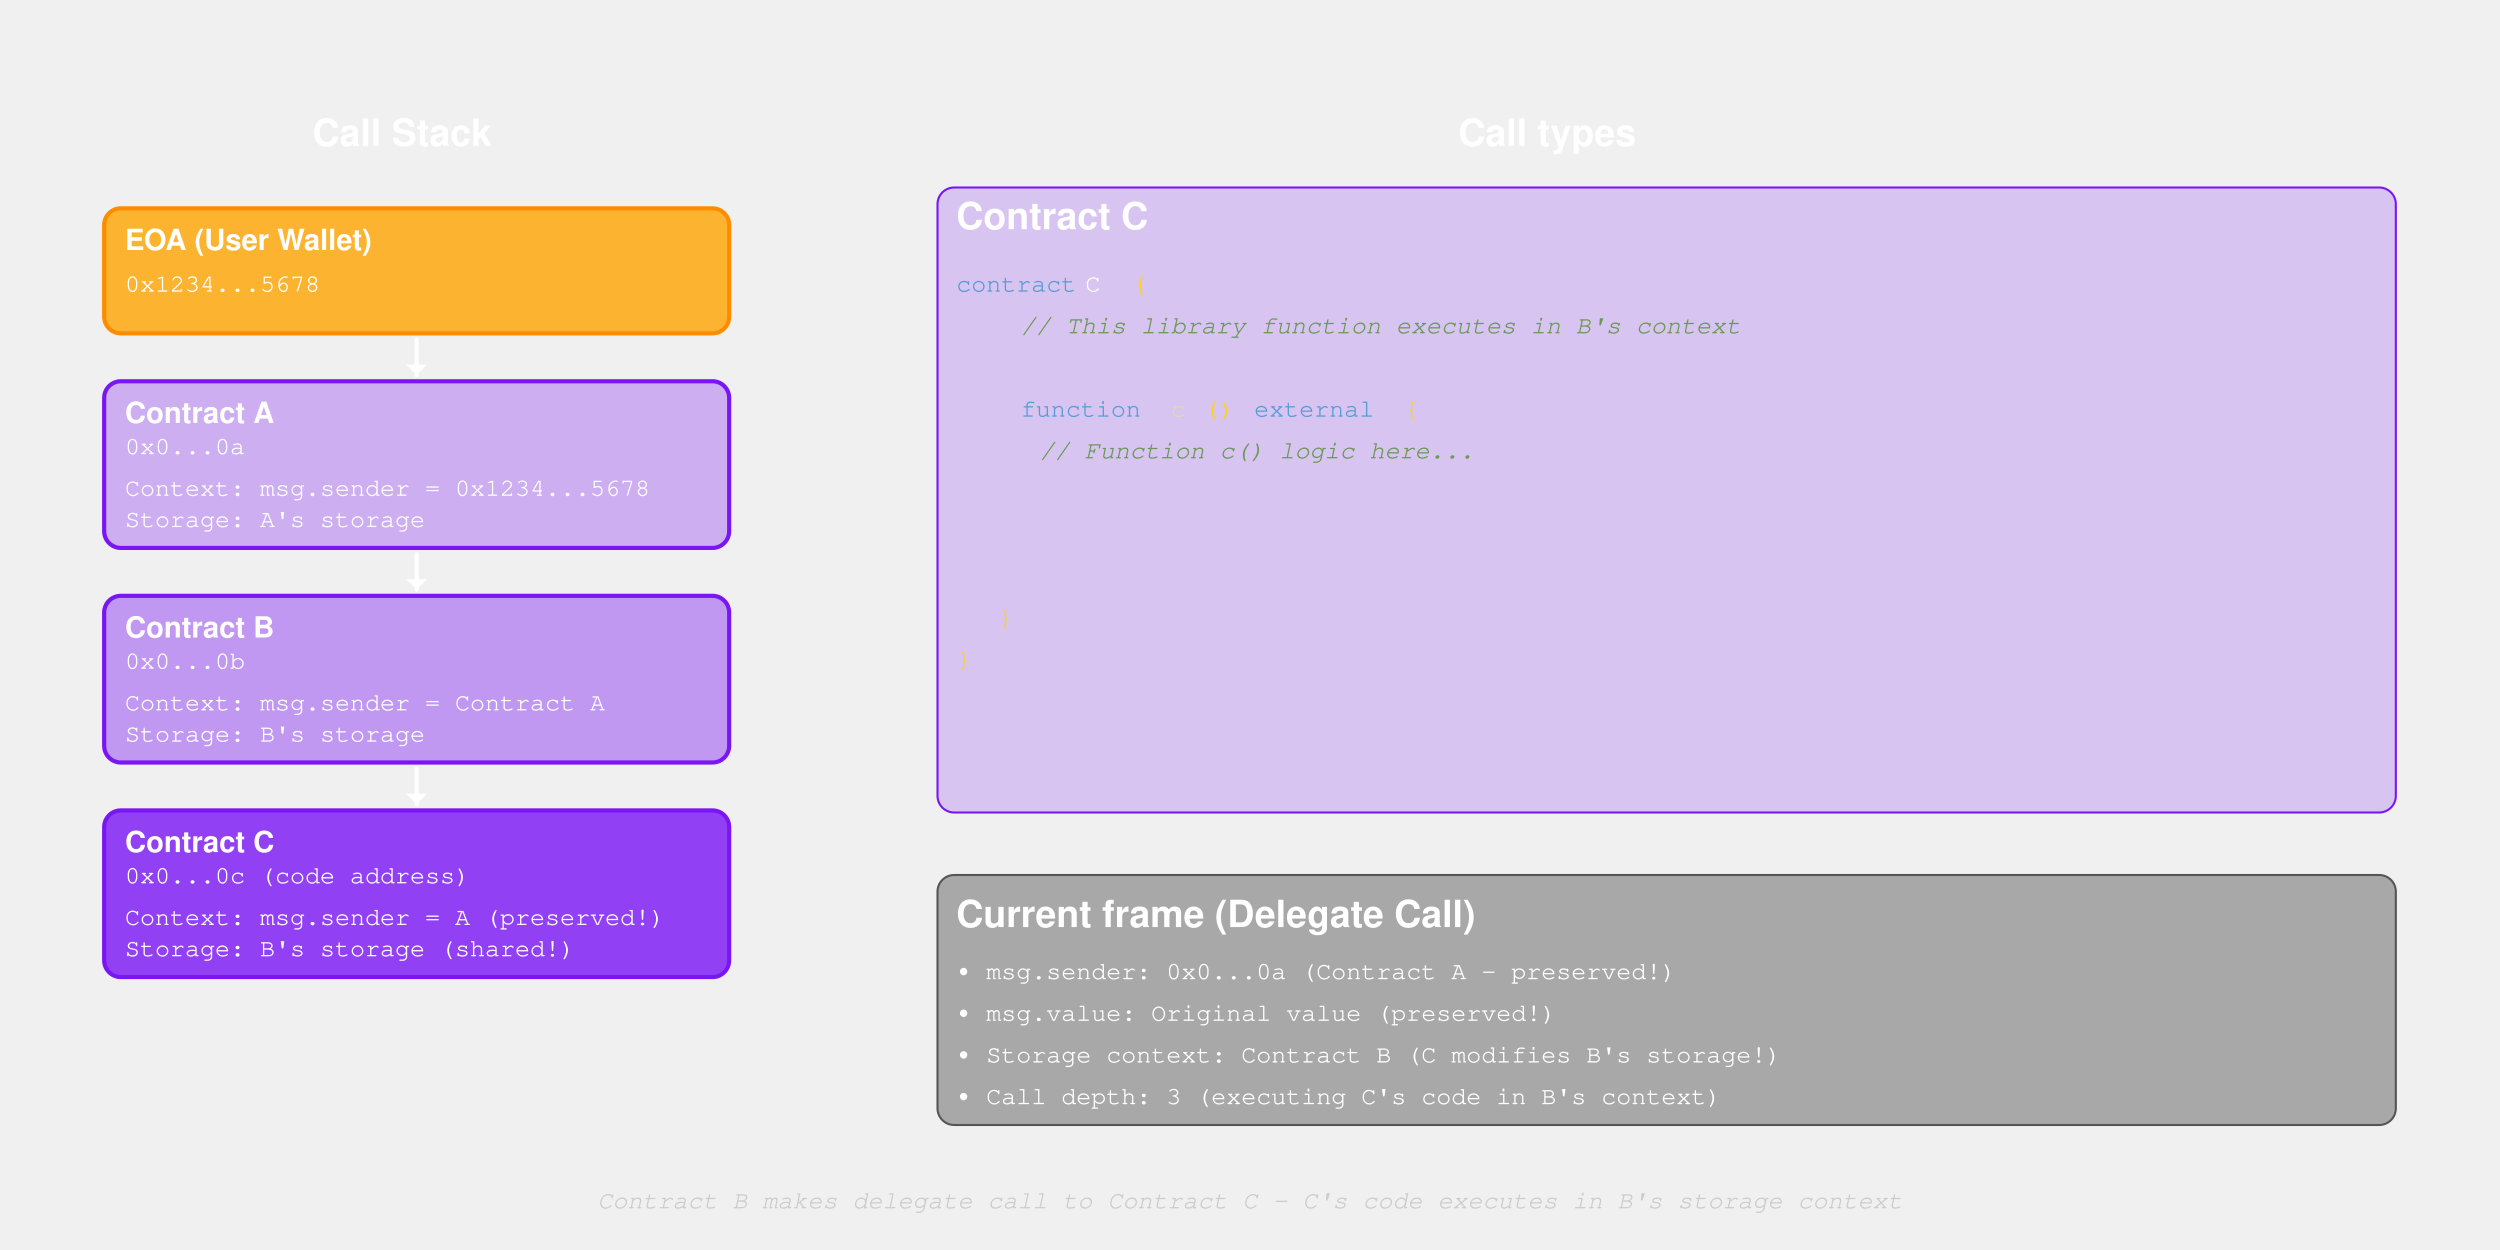
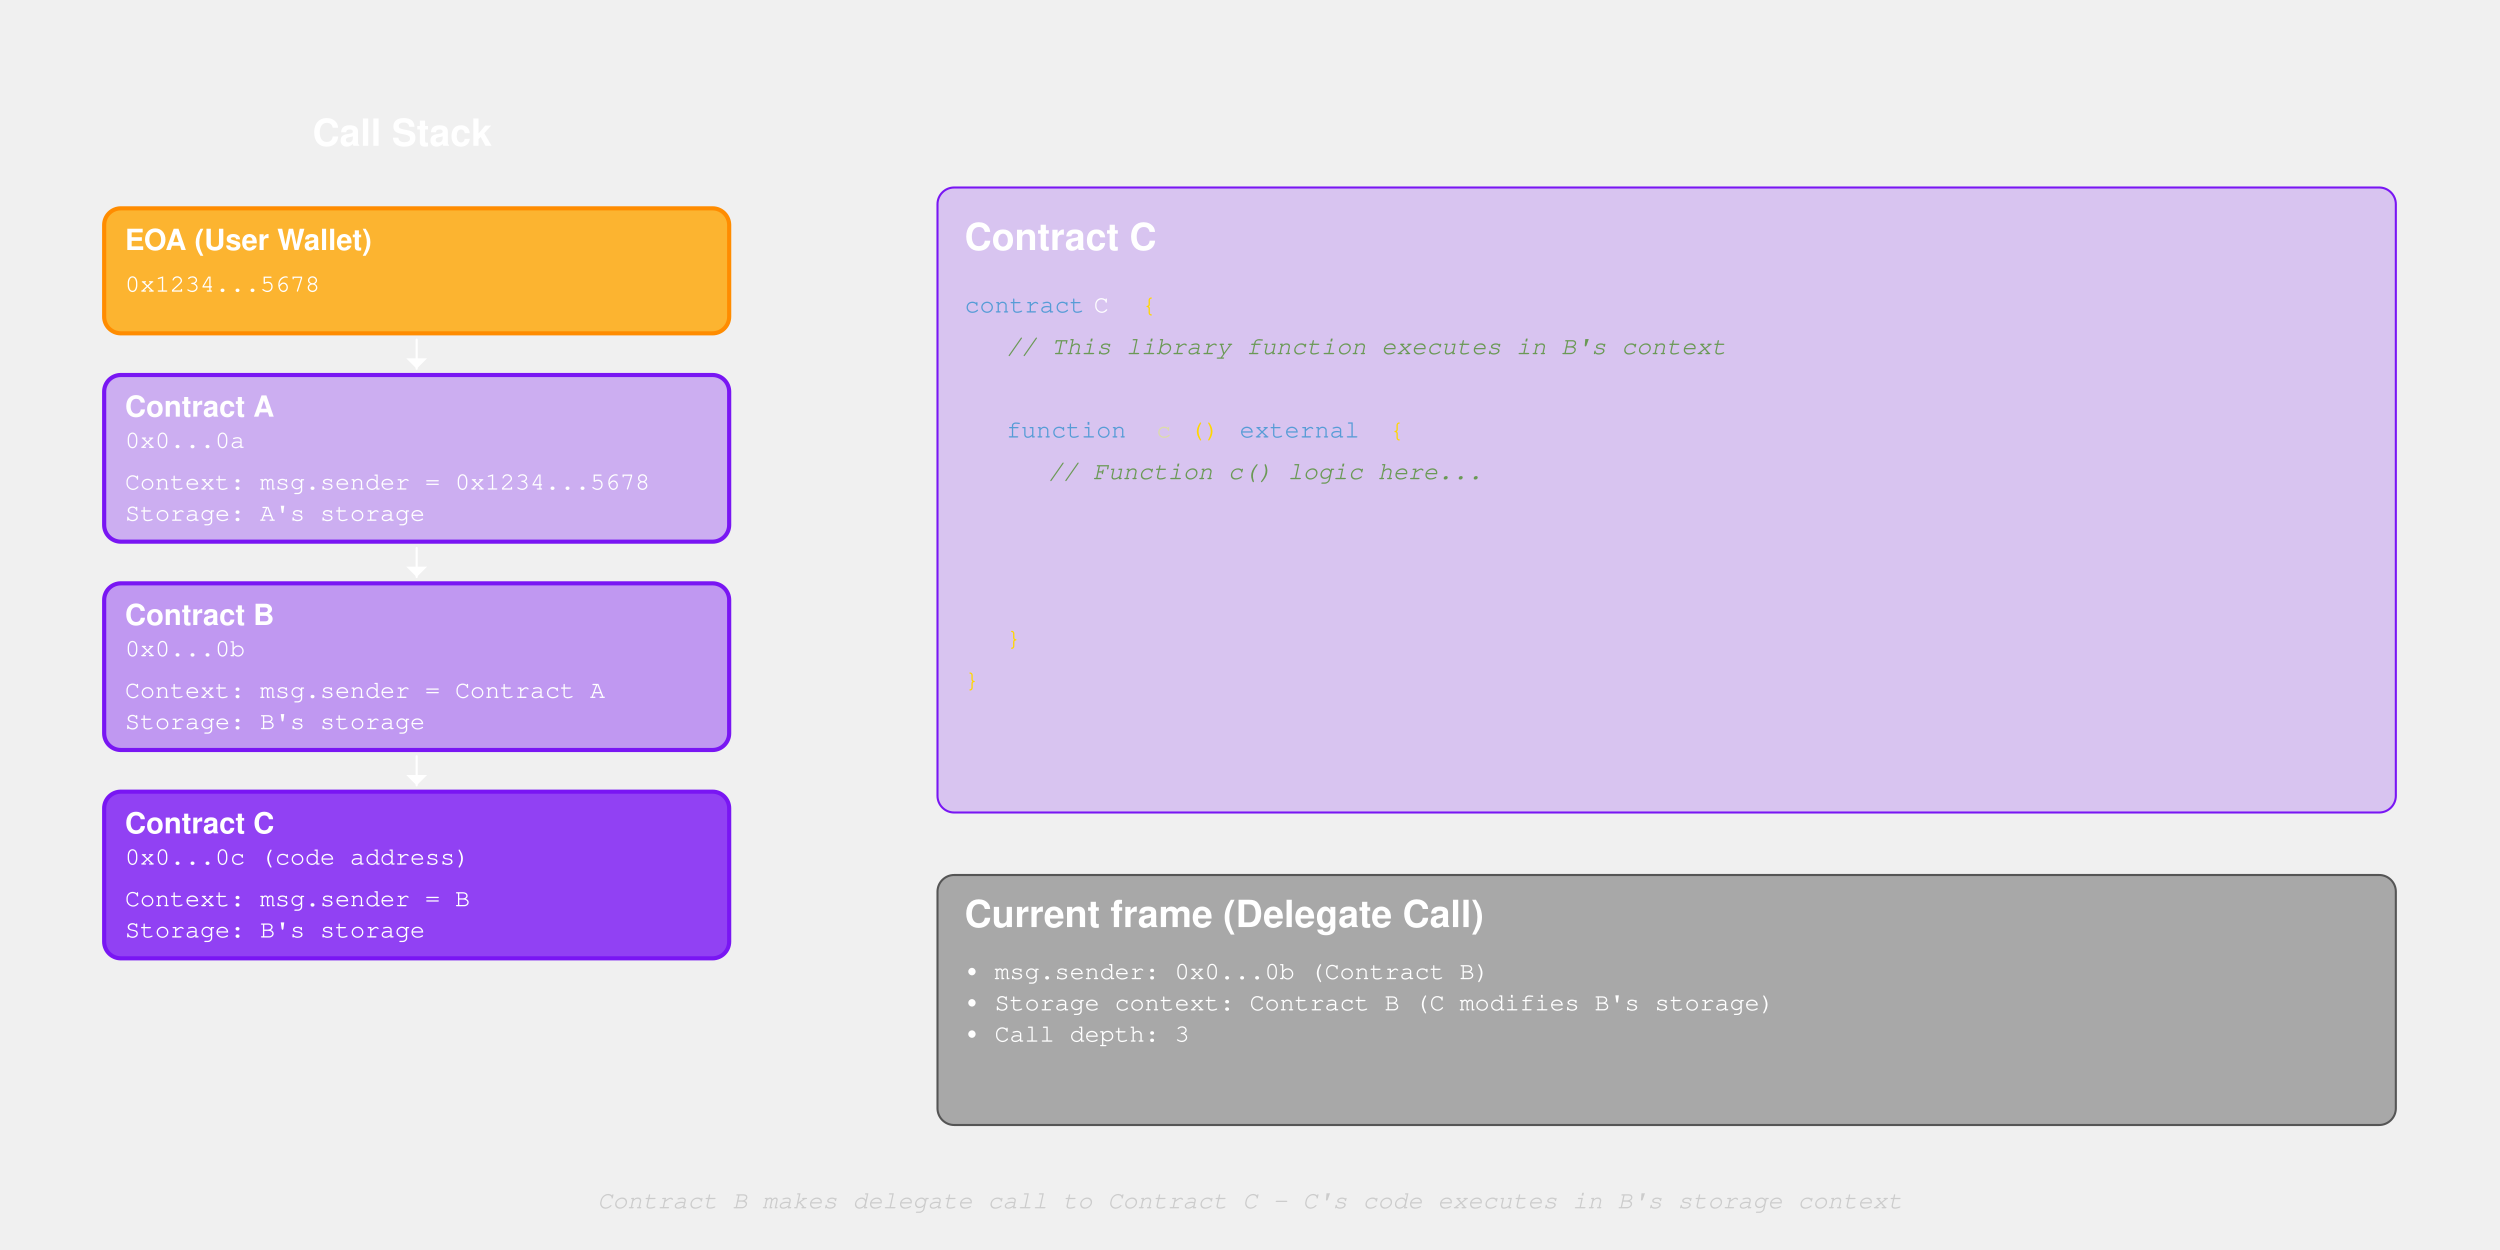
<svg xmlns="http://www.w3.org/2000/svg" width="1200px" height="600px" viewBox="0 0 1200 600" version="1.1">
  <g id="call-stack">
-     <text x="150" y="70" font-family="Helvetica, Arial, sans-serif" font-size="18" font-weight="bold" fill="#ffffff">Call Stack</text>
-     <rect x="50" y="100" width="300" height="60" rx="8" fill="#FFA500" fill-opacity="0.8" stroke="#FF8C00" stroke-width="2" />
-     <text x="60" y="120" font-family="Helvetica, Arial, sans-serif" font-size="14" font-weight="bold" fill="#ffffff">EOA (User Wallet)</text>
-     <text x="60" y="140" font-family="JetBrains Mono, Courier, monospace" font-size="12" fill="#ffffff">0x1234...5678</text>
-     <g>
-       <path d="M200 163 L200 180" fill="#ffffff" stroke="#ffffff" stroke-width="2" stroke-linecap="round" />
-       <path d="M195 175 L200 180 L205 175" fill="#ffffff" />
+     <g id="call-stack-title">
+       <text x="150" y="70" font-family="Helvetica, Arial, sans-serif" font-size="18" font-weight="bold" fill="#ffffff">Call Stack</text>
    </g>
-     <rect x="50" y="183" width="300" height="80" rx="8" fill="#7916F3" fill-opacity="0.3" stroke="#7916F3" stroke-width="2" />
-     <text x="60" y="203" font-family="Helvetica, Arial, sans-serif" font-size="14" font-weight="bold" fill="#ffffff">Contract A</text>
-     <text x="60" y="218" font-family="JetBrains Mono, Courier, monospace" font-size="12" fill="#ffffff">0x0...0a</text>
-     <text x="60" y="238" font-family="JetBrains Mono, Courier, monospace" font-size="12" fill="#ffffff">Context: msg.sender = 0x1234...5678</text>
-     <text x="60" y="253" font-family="JetBrains Mono, Courier, monospace" font-size="12" fill="#ffffff">Storage: A's storage</text>
-     <g>
-       <path d="M200 266 L200 283" fill="#ffffff" stroke="#ffffff" stroke-width="2" stroke-linecap="round" />
-       <path d="M195 278 L200 283 L205 278" fill="#ffffff" />
+     <g id="eoa-block">
+       <rect x="50" y="100" width="300" height="60" rx="8" fill="#FFA500" fill-opacity="0.8" stroke="#FF8C00" stroke-width="2" />
+       <text x="60" y="120" font-family="Helvetica, Arial, sans-serif" font-size="14" font-weight="bold" fill="#ffffff">EOA (User Wallet)</text>
+       <text x="60" y="140" font-family="JetBrains Mono, Courier, monospace" font-size="12" fill="#ffffff">0x1234...5678</text>
    </g>
-     <rect x="50" y="286" width="300" height="80" rx="8" fill="#7916F3" fill-opacity="0.4" stroke="#7916F3" stroke-width="2" />
-     <text x="60" y="306" font-family="Helvetica, Arial, sans-serif" font-size="14" font-weight="bold" fill="#ffffff">Contract B</text>
-     <text x="60" y="321" font-family="JetBrains Mono, Courier, monospace" font-size="12" fill="#ffffff">0x0...0b</text>
-     <text x="60" y="341" font-family="JetBrains Mono, Courier, monospace" font-size="12" fill="#ffffff">Context: msg.sender = Contract A</text>
-     <text x="60" y="356" font-family="JetBrains Mono, Courier, monospace" font-size="12" fill="#ffffff">Storage: B's storage</text>
-     <g>
-       <path d="M200 369 L200 386" fill="#ffffff" stroke="#ffffff" stroke-width="2" stroke-linecap="round" />
-       <path d="M195 381 L200 386 L205 381" fill="#ffffff" />
+     <g id="eoa-to-a-arrow">
+       <path d="M200 163 L200 177" fill="#ffffff" stroke="#ffffff" stroke-width="1" stroke-linecap="round" />
+       <path d="M195 172 L200 177 L205 172" fill="#ffffff" />
    </g>
-     <rect x="50" y="389" width="300" height="80" rx="8" fill="#7916F3" fill-opacity="0.8" stroke="#7916F3" stroke-width="2" />
-     <text x="60" y="409" font-family="Helvetica, Arial, sans-serif" font-size="14" font-weight="bold" fill="#ffffff">Contract C</text>
-     <text x="60" y="424" font-family="JetBrains Mono, Courier, monospace" font-size="12" fill="#ffffff">0x0...0c (code address)</text>
-     <text x="60" y="444" font-family="JetBrains Mono, Courier, monospace" font-size="12" fill="#ffffff">Context: msg.sender = A (preserved!)</text>
-     <text x="60" y="459" font-family="JetBrains Mono, Courier, monospace" font-size="12" fill="#ffffff">Storage: B's storage (shared!)</text>
+     <g id="contract-a-block">
+       <rect x="50" y="180" width="300" height="80" rx="8" fill="#7916F3" fill-opacity="0.3" stroke="#7916F3" stroke-width="2" />
+       <text x="60" y="200" font-family="Helvetica, Arial, sans-serif" font-size="14" font-weight="bold" fill="#ffffff">Contract A</text>
+       <text x="60" y="215" font-family="JetBrains Mono, Courier, monospace" font-size="12" fill="#ffffff">0x0...0a</text>
+       <text x="60" y="235" font-family="JetBrains Mono, Courier, monospace" font-size="12" fill="#ffffff">Context: msg.sender = 0x1234...5678</text>
+       <text x="60" y="250" font-family="JetBrains Mono, Courier, monospace" font-size="12" fill="#ffffff">Storage: A's storage</text>
+     </g>
+     <g id="a-to-b-arrow">
+       <path d="M200 263 L200 277" fill="#ffffff" stroke="#ffffff" stroke-width="1" stroke-linecap="round" />
+       <path d="M195 272 L200 277 L205 272" fill="#ffffff" />
+     </g>
+     <g id="contract-b-block">
+       <rect x="50" y="280" width="300" height="80" rx="8" fill="#7916F3" fill-opacity="0.4" stroke="#7916F3" stroke-width="2" />
+       <text x="60" y="300" font-family="Helvetica, Arial, sans-serif" font-size="14" font-weight="bold" fill="#ffffff">Contract B</text>
+       <text x="60" y="315" font-family="JetBrains Mono, Courier, monospace" font-size="12" fill="#ffffff">0x0...0b</text>
+       <text x="60" y="335" font-family="JetBrains Mono, Courier, monospace" font-size="12" fill="#ffffff">Context: msg.sender = Contract A</text>
+       <text x="60" y="350" font-family="JetBrains Mono, Courier, monospace" font-size="12" fill="#ffffff">Storage: B's storage</text>
+     </g>
+     <g id="b-to-c-arrow">
+       <path d="M200 363 L200 377" fill="#ffffff" stroke="#ffffff" stroke-width="1" stroke-linecap="round" />
+       <path d="M195 372 L200 377 L205 372" fill="#ffffff" />
+     </g>
+     <g id="contract-c-block">
+       <rect x="50" y="380" width="300" height="80" rx="8" fill="#7916F3" fill-opacity="0.8" stroke="#7916F3" stroke-width="2" />
+       <text x="60" y="400" font-family="Helvetica, Arial, sans-serif" font-size="14" font-weight="bold" fill="#ffffff">Contract C</text>
+       <text x="60" y="415" font-family="JetBrains Mono, Courier, monospace" font-size="12" fill="#ffffff">0x0...0c (code address)</text>
+       <text x="60" y="435" font-family="JetBrains Mono, Courier, monospace" font-size="12" fill="#ffffff">Context: msg.sender = B</text>
+       <text x="60" y="450" font-family="JetBrains Mono, Courier, monospace" font-size="12" fill="#ffffff">Storage: B's storage</text>
+     </g>
  </g>
  <g id="solidity-code">
-     <text x="700" y="70" font-family="Helvetica, Arial, sans-serif" font-size="18" font-weight="bold" fill="#ffffff">Call types</text>
    <rect x="450" y="90" width="700" height="300" rx="8" fill="#7916F3" fill-opacity="0.2" stroke="#7916F3" stroke-width="1" />
-     <text x="459" y="110" font-family="Helvetica, Arial, sans-serif" font-size="18" font-weight="bold" fill="#ffffff">Contract C</text>
-     <text x="459" y="140" font-family="JetBrains Mono, Courier, monospace" font-size="12" fill="#569cd6">contract</text>
-     <text x="521" y="140" font-family="JetBrains Mono, Courier, monospace" font-size="12" fill="#ffffff"> C </text>
-     <text x="544" y="140" font-family="JetBrains Mono, Courier, monospace" font-size="12" fill="#ffd700">{</text>
-     <text x="490" y="160" font-family="JetBrains Mono, Courier, monospace" font-size="12" fill="#6a9955" font-style="italic">// This library function executes in B's context</text>
-     <text x="490" y="200" font-family="JetBrains Mono, Courier, monospace" font-size="12" fill="#569cd6">function</text>
-     <text x="562" y="200" font-family="JetBrains Mono, Courier, monospace" font-size="12" fill="#dcdcaa"> c</text>
-     <text x="578" y="200" font-family="JetBrains Mono, Courier, monospace" font-size="12" fill="#ffd700">()</text>
-     <text x="602" y="200" font-family="JetBrains Mono, Courier, monospace" font-size="12" fill="#569cd6"> external</text>
-     <text x="674" y="200" font-family="JetBrains Mono, Courier, monospace" font-size="12" fill="#ffd700"> {</text>
-     <text x="499" y="220" font-family="JetBrains Mono, Courier, monospace" font-size="12" fill="#6a9955" font-style="italic">// Function c() logic here...</text>
-     <text x="479" y="300" font-family="JetBrains Mono, Courier, monospace" font-size="12" fill="#ffd700">}</text>
-     <text x="459" y="320" font-family="JetBrains Mono, Courier, monospace" font-size="12" fill="#ffd700">}</text>
+     <text x="463" y="120" font-family="Helvetica, Arial, sans-serif" font-size="18" font-weight="bold" fill="#ffffff">Contract C</text>
+     <text x="463" y="150" font-family="JetBrains Mono, Courier, monospace" font-size="12" fill="#569cd6">contract</text>
+     <text x="525" y="150" font-family="JetBrains Mono, Courier, monospace" font-size="12" fill="#ffffff"> C </text>
+     <text x="548" y="150" font-family="JetBrains Mono, Courier, monospace" font-size="12" fill="#ffd700">{</text>
+     <text x="483" y="170" font-family="JetBrains Mono, Courier, monospace" font-size="12" fill="#6a9955" font-style="italic">// This library function executes in B's context</text>
+     <text x="483" y="210" font-family="JetBrains Mono, Courier, monospace" font-size="12" fill="#569cd6">function</text>
+     <text x="555" y="210" font-family="JetBrains Mono, Courier, monospace" font-size="12" fill="#dcdcaa"> c</text>
+     <text x="571" y="210" font-family="JetBrains Mono, Courier, monospace" font-size="12" fill="#ffd700">()</text>
+     <text x="595" y="210" font-family="JetBrains Mono, Courier, monospace" font-size="12" fill="#569cd6"> external</text>
+     <text x="667" y="210" font-family="JetBrains Mono, Courier, monospace" font-size="12" fill="#ffd700"> {</text>
+     <text x="503" y="230" font-family="JetBrains Mono, Courier, monospace" font-size="12" fill="#6a9955" font-style="italic">// Function c() logic here...</text>
+     <text x="483" y="310" font-family="JetBrains Mono, Courier, monospace" font-size="12" fill="#ffd700">}</text>
+     <text x="463" y="330" font-family="JetBrains Mono, Courier, monospace" font-size="12" fill="#ffd700">}</text>
    <rect x="450" y="420" width="700" height="120" rx="8" fill="#000000" fill-opacity="0.3" stroke="#555555" stroke-width="1" />
-     <text x="459" y="445" font-family="Helvetica, Arial, sans-serif" font-size="18" font-weight="bold" fill="#ffffff">Current frame (Delegate Call)</text>
-     <text x="459" y="470" font-family="JetBrains Mono, Courier, monospace" font-size="12" fill="#ffffff">• msg.sender: 0x0...0a (Contract A - preserved!)</text>
-     <text x="459" y="490" font-family="JetBrains Mono, Courier, monospace" font-size="12" fill="#ffffff">• msg.value: Original value (preserved!)</text>
-     <text x="459" y="510" font-family="JetBrains Mono, Courier, monospace" font-size="12" fill="#ffffff">• Storage context: Contract B (C modifies B's storage!)</text>
-     <text x="459" y="530" font-family="JetBrains Mono, Courier, monospace" font-size="12" fill="#ffffff">• Call depth: 3 (executing C's code in B's context)</text>
+     <text x="463" y="445" font-family="Helvetica, Arial, sans-serif" font-size="18" font-weight="bold" fill="#ffffff">Current frame (Delegate Call)</text>
+     <text x="463" y="470" font-family="JetBrains Mono, Courier, monospace" font-size="12" fill="#ffffff">• msg.sender: 0x0...0b (Contract B)</text>
+     <text x="463" y="485" font-family="JetBrains Mono, Courier, monospace" font-size="12" fill="#ffffff">• Storage context: Contract B (C modifies B's storage)</text>
+     <text x="463" y="500" font-family="JetBrains Mono, Courier, monospace" font-size="12" fill="#ffffff">• Call depth: 3</text>
  </g>
  <text x="600" y="580" font-family="JetBrains Mono, Courier, monospace" font-size="12" text-anchor="middle" font-style="italic" fill="#cccccc">Contract B makes delegate call to Contract C - C's code executes in B's storage context</text>
</svg>
